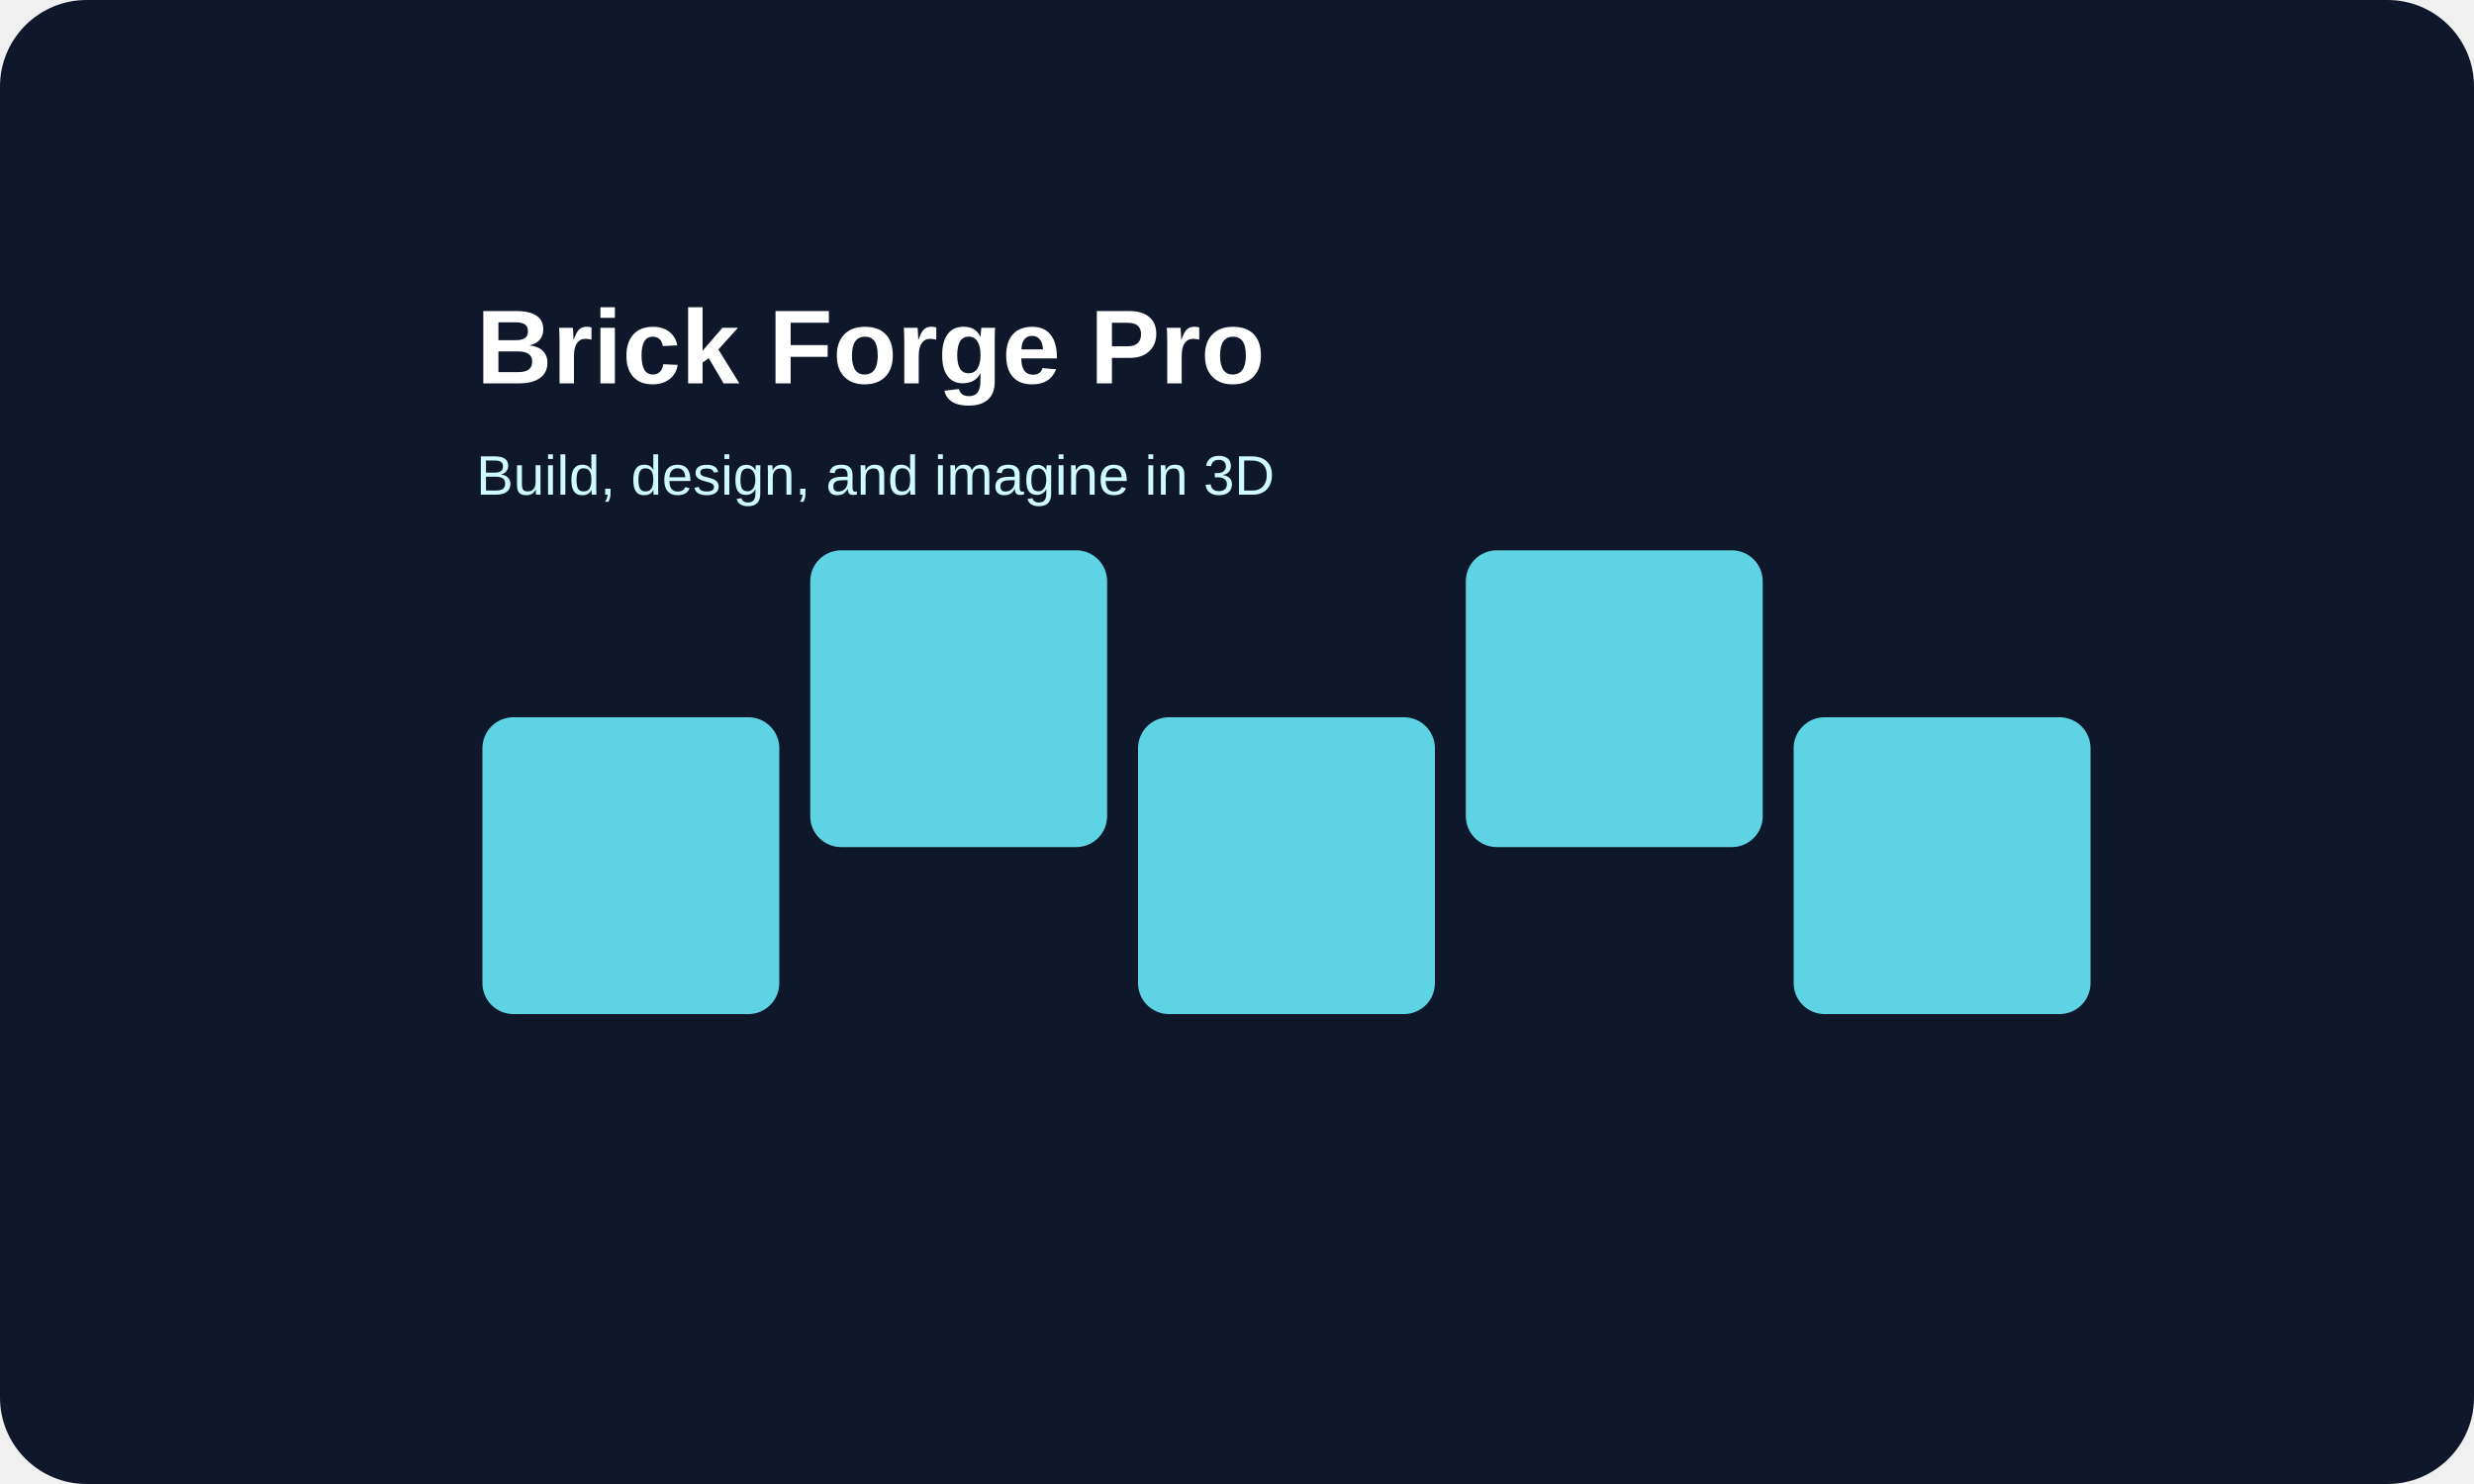
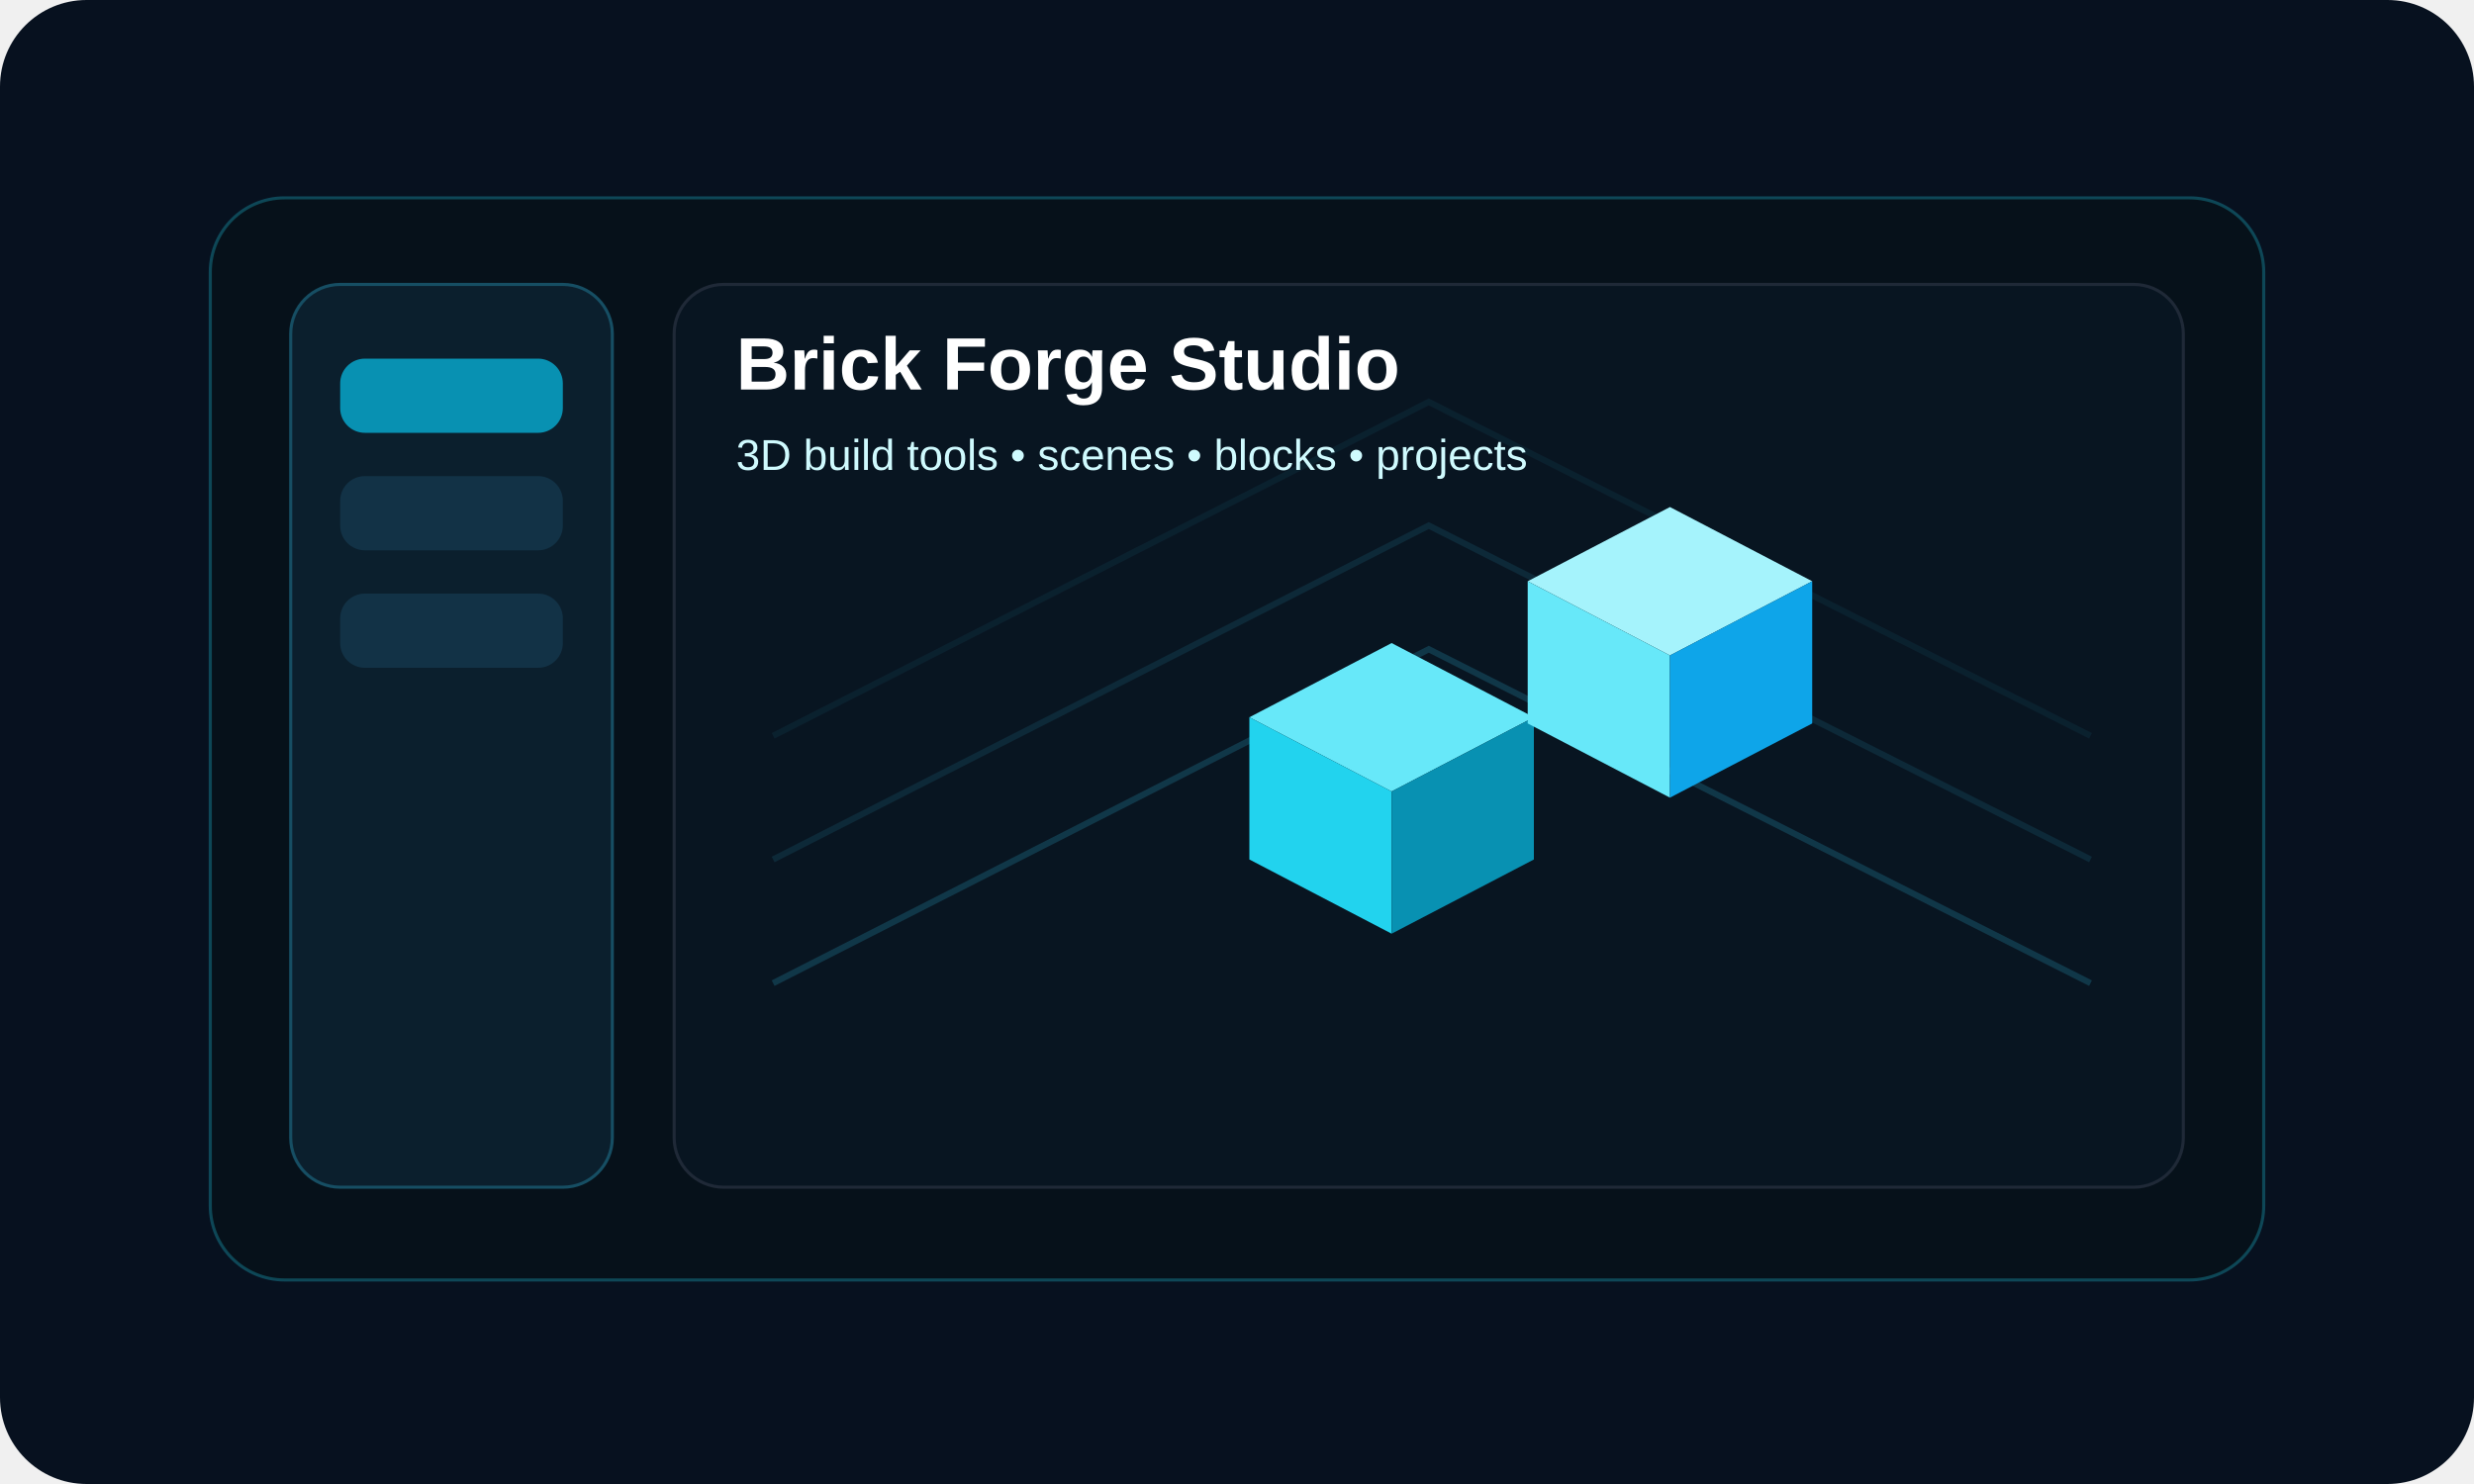
<svg xmlns="http://www.w3.org/2000/svg" width="800" height="480" viewBox="0 0 800 480" fill="none">
  <defs>
-     <linearGradient id="g3" x1="0" y1="0" x2="800" y2="480">
-       <stop stop-color="#0F172A" />
-       <stop offset="0.5" stop-color="#155E75" />
-       <stop offset="1" stop-color="#0E7490" />
+     <linearGradient id="bg" x1="0" y1="0" x2="800" y2="480">
+       <stop stop-color="#07111F" />
+       <stop offset="0.5" stop-color="#0E7490" />
+       <stop offset="1" stop-color="#0F172A" />
    </linearGradient>
  </defs>
-   <rect width="800" height="480" rx="28" fill="url(#g3)" />
-   <g fill="#67E8F9" fill-opacity="0.9">
-     <rect x="156" y="232" width="96" height="96" rx="10" />
-     <rect x="262" y="178" width="96" height="96" rx="10" />
-     <rect x="368" y="232" width="96" height="96" rx="10" />
-     <rect x="474" y="178" width="96" height="96" rx="10" />
-     <rect x="580" y="232" width="96" height="96" rx="10" />
+   <rect width="800" height="480" rx="28" fill="url(#bg)" />
+   <rect x="68" y="64" width="664" height="350" rx="24" fill="#06111A" stroke="#22D3EE" stroke-opacity="0.28" />
+   <rect x="94" y="92" width="104" height="292" rx="16" fill="#0B1F2D" stroke="#164E63" />
+   <rect x="110" y="116" width="72" height="24" rx="8" fill="#0891B2" />
+   <rect x="110" y="154" width="72" height="24" rx="8" fill="#123246" />
+   <rect x="110" y="192" width="72" height="24" rx="8" fill="#123246" />
+   <rect x="218" y="92" width="488" height="292" rx="16" fill="#081521" stroke="#1F2937" />
+   <path d="M250 318 L462 210 L676 318" stroke="#164E63" stroke-width="2" opacity="0.6" />
+   <path d="M250 278 L462 170 L676 278" stroke="#164E63" stroke-width="2" opacity="0.35" />
+   <path d="M250 238 L462 130 L676 238" stroke="#164E63" stroke-width="2" opacity="0.2" />
+   <g>
+     <polygon points="404,232 450,208 496,232 450,256" fill="#67E8F9" />
+     <polygon points="404,232 404,278 450,302 450,256" fill="#22D3EE" />
+     <polygon points="496,232 496,278 450,302 450,256" fill="#0891B2" />
  </g>
-   <text x="154" y="124" fill="white" font-family="Arial, sans-serif" font-size="34" font-weight="700">Brick Forge Pro</text>
-   <text x="154" y="160" fill="#CFFAFE" font-family="Arial, sans-serif" font-size="18">Build, design, and imagine in 3D</text>
+   <g>
+     <polygon points="494,188 540,164 586,188 540,212" fill="#A5F3FC" />
+     <polygon points="494,188 494,234 540,258 540,212" fill="#67E8F9" />
+     <polygon points="586,188 586,234 540,258 540,212" fill="#0EA5E9" />
+   </g>
+   <text x="238" y="126" fill="#FFFFFF" font-family="Arial, sans-serif" font-size="24" font-weight="700">Brick Forge Studio</text>
+   <text x="238" y="152" fill="#CFFAFE" font-family="Arial, sans-serif" font-size="14">3D build tools • scenes • blocks • projects</text>
</svg>
